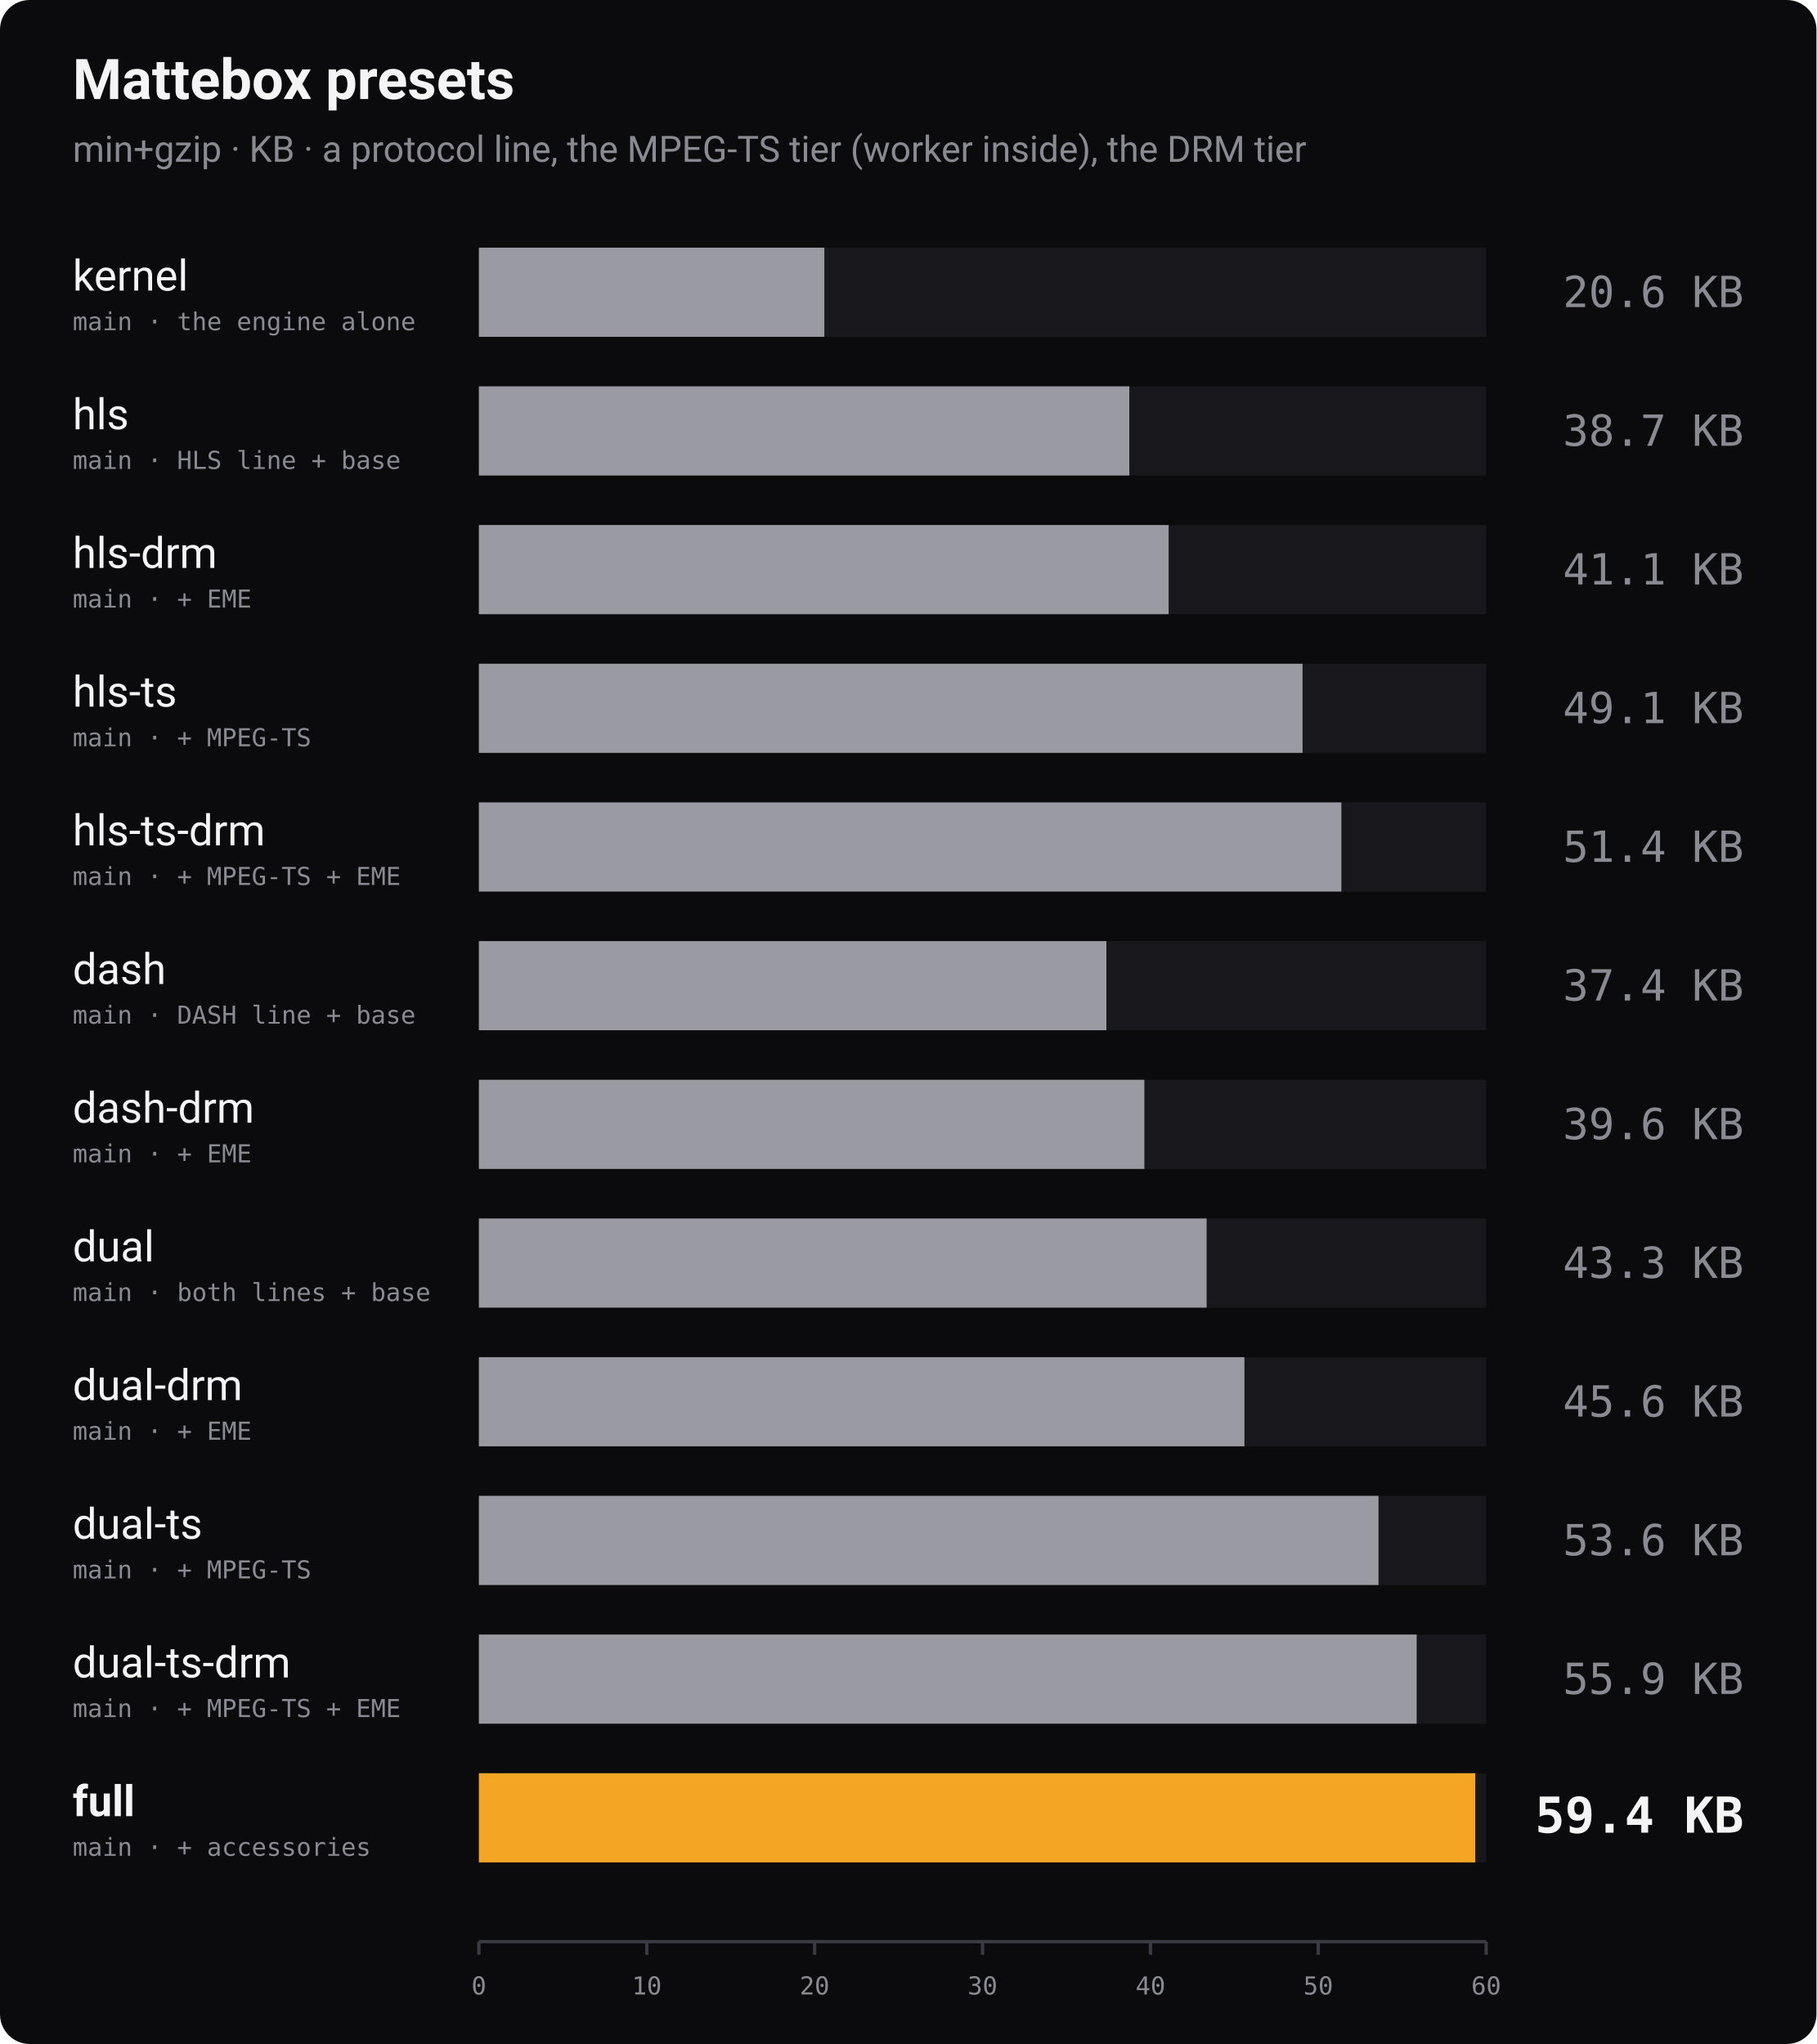
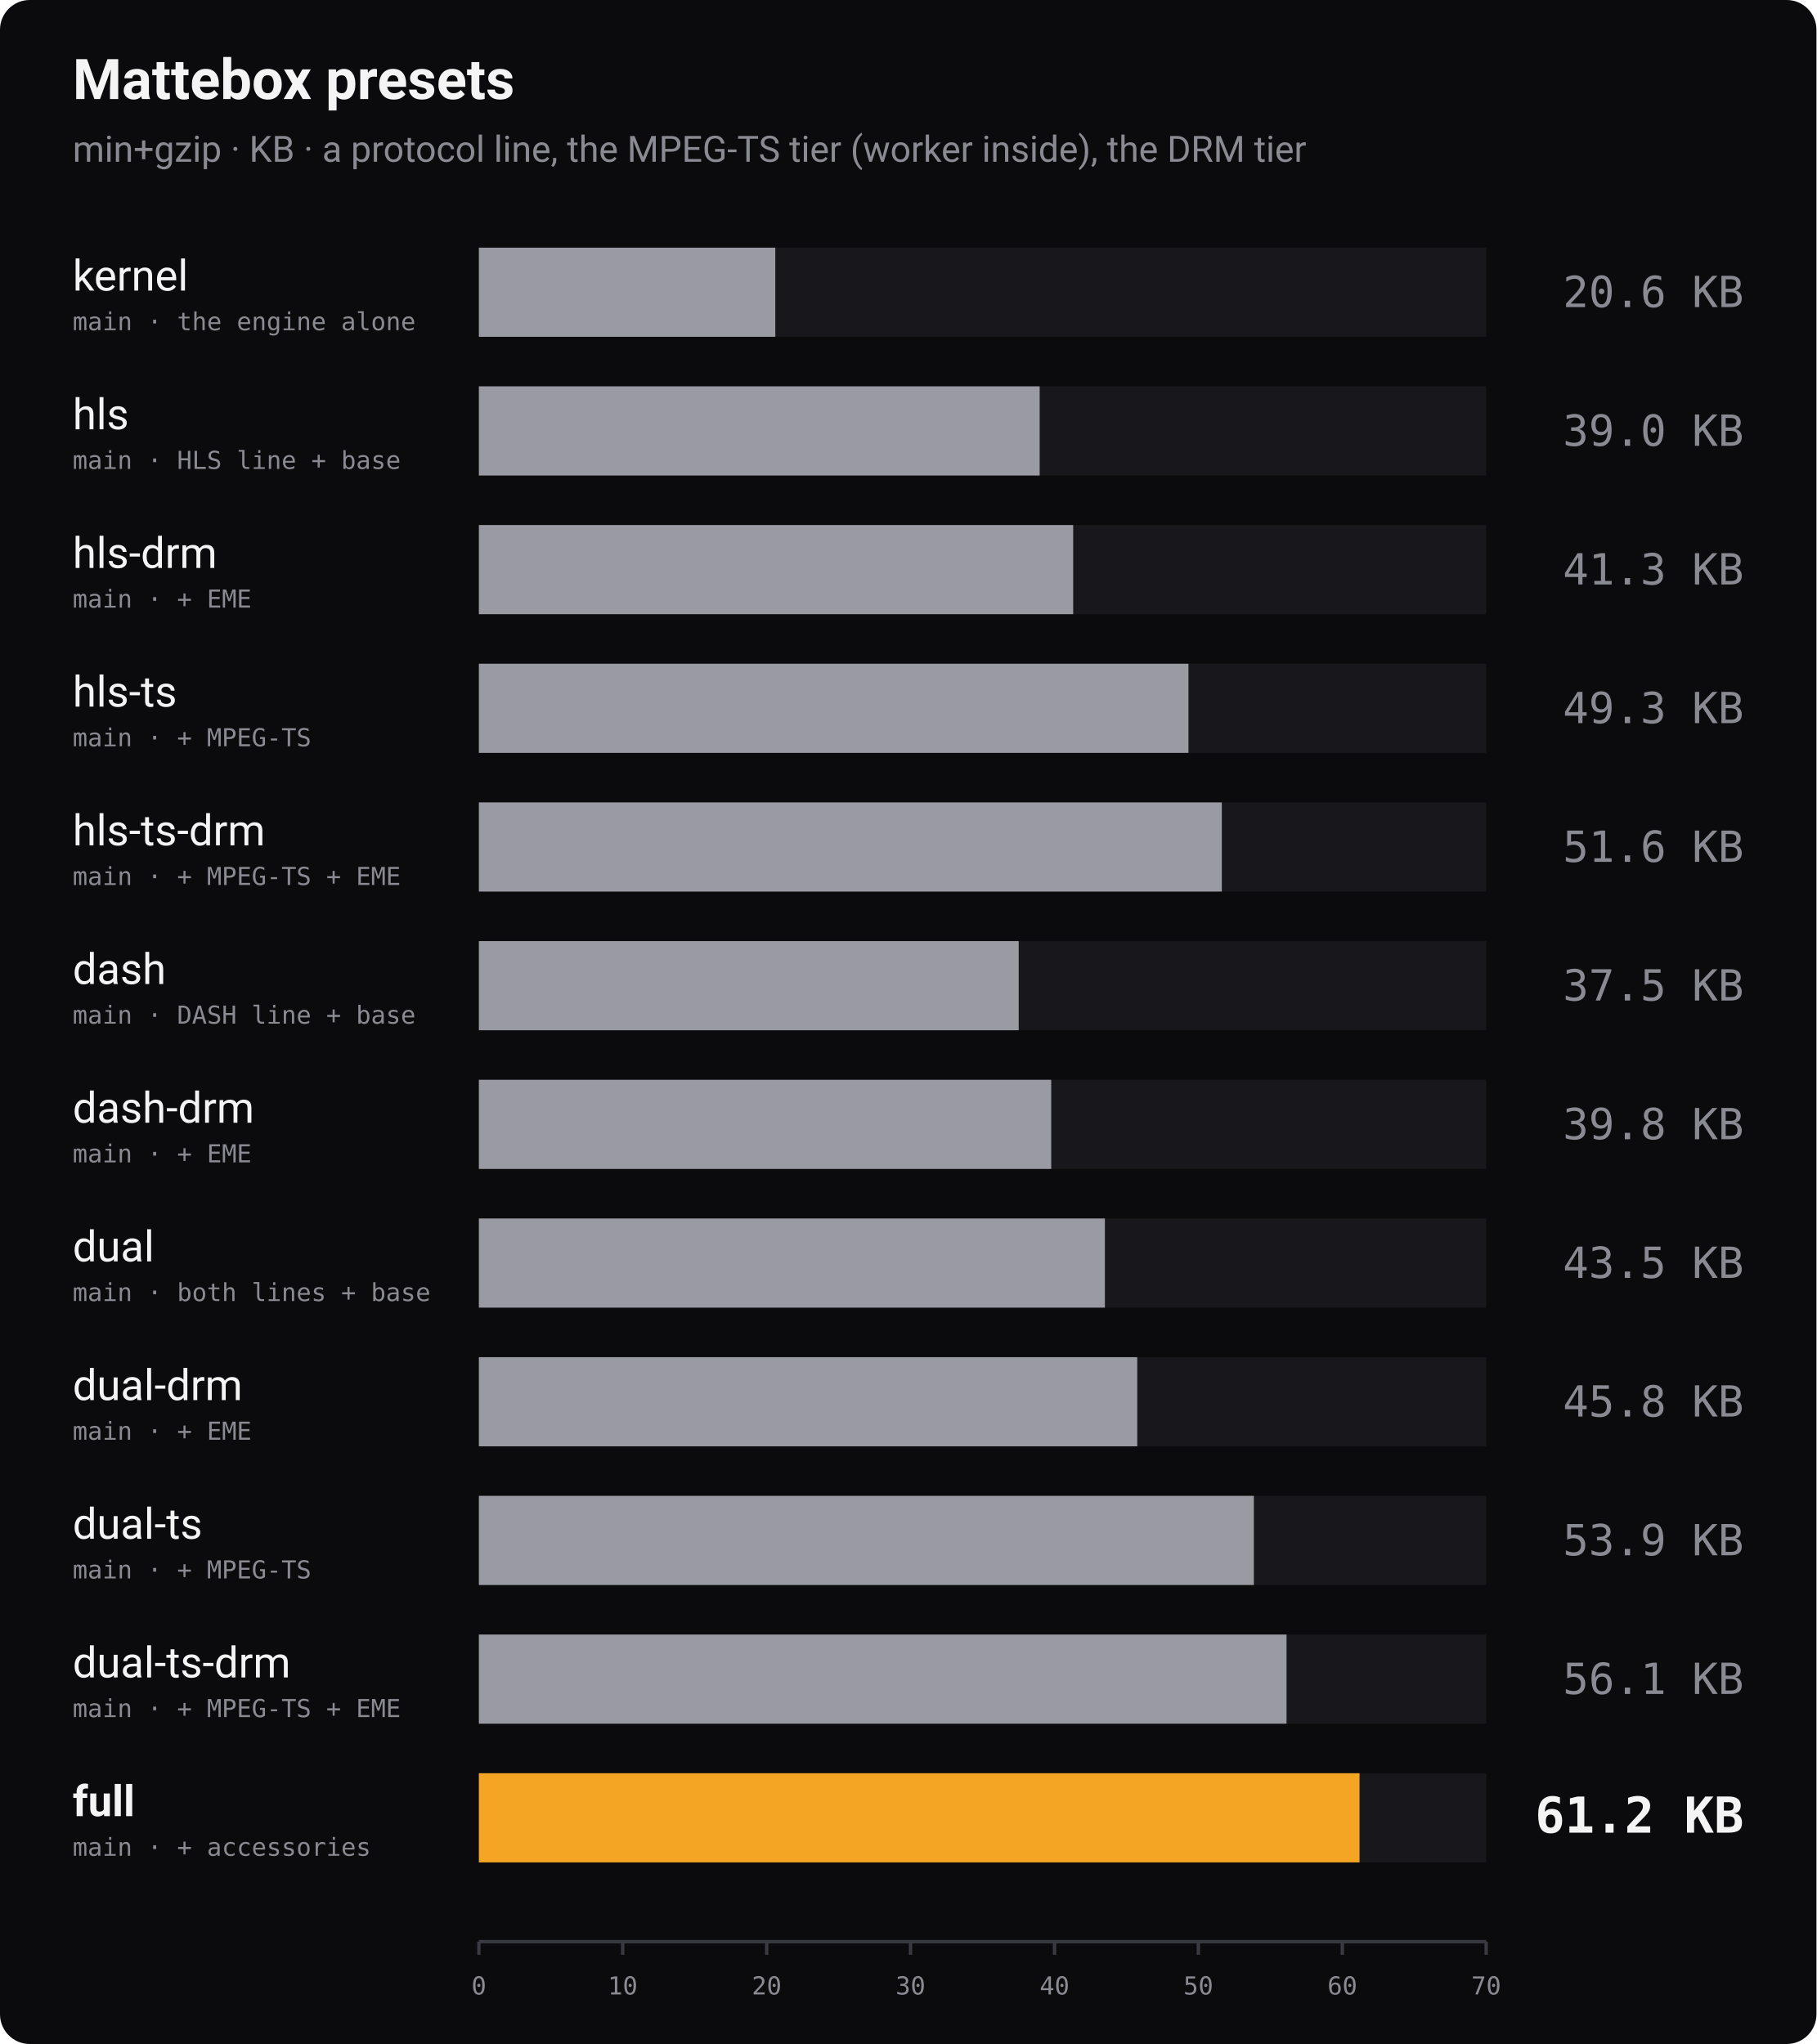
<svg xmlns="http://www.w3.org/2000/svg" width="1100" height="1238" viewBox="0 0 1100 1238" role="img" aria-label="Bundle size of every Mattebox preset, min+gzip">
  <rect width="1100" height="1238" rx="18" fill="#0b0b0d" />
  <text x="44" y="60" font-family="-apple-system, 'Segoe UI', Roboto, Helvetica, Arial, sans-serif" font-size="34" font-weight="700" fill="#f4f4f5">Mattebox presets</text>
  <text x="44" y="98" font-family="-apple-system, 'Segoe UI', Roboto, Helvetica, Arial, sans-serif" font-size="22" fill="#8a8a93">min+gzip · KB · a protocol line, the MPEG-TS tier (worker inside), the DRM tier</text>
  <text x="44" y="176" font-family="-apple-system, 'Segoe UI', Roboto, Helvetica, Arial, sans-serif" font-size="26" font-weight="400" fill="#f4f4f5">kernel</text>
  <text x="44" y="200" font-family="ui-monospace, 'SF Mono', Menlo, Consolas, monospace" font-size="15" fill="#8a8a93">main · the engine alone</text>
  <rect x="290" y="150" width="610" height="54" fill="#18181c" />
-   <rect x="290" y="150" width="209.2" height="54" fill="#9a9aa2" />
+   <rect x="290" y="150" width="179.5" height="54" fill="#9a9aa2" />
  <text x="1056" y="186" text-anchor="end" font-family="ui-monospace, 'SF Mono', Menlo, Consolas, monospace" font-size="26" font-weight="400" fill="#8a8a93">20.6 KB</text>
  <text x="44" y="260" font-family="-apple-system, 'Segoe UI', Roboto, Helvetica, Arial, sans-serif" font-size="26" font-weight="400" fill="#f4f4f5">hls</text>
  <text x="44" y="284" font-family="ui-monospace, 'SF Mono', Menlo, Consolas, monospace" font-size="15" fill="#8a8a93">main · HLS line + base</text>
  <rect x="290" y="234" width="610" height="54" fill="#18181c" />
-   <rect x="290" y="234" width="393.9" height="54" fill="#9a9aa2" />
-   <text x="1056" y="270" text-anchor="end" font-family="ui-monospace, 'SF Mono', Menlo, Consolas, monospace" font-size="26" font-weight="400" fill="#8a8a93">38.7 KB</text>
+   <rect x="290" y="234" width="339.6" height="54" fill="#9a9aa2" />
+   <text x="1056" y="270" text-anchor="end" font-family="ui-monospace, 'SF Mono', Menlo, Consolas, monospace" font-size="26" font-weight="400" fill="#8a8a93">39.0 KB</text>
  <text x="44" y="344" font-family="-apple-system, 'Segoe UI', Roboto, Helvetica, Arial, sans-serif" font-size="26" font-weight="400" fill="#f4f4f5">hls-drm</text>
  <text x="44" y="368" font-family="ui-monospace, 'SF Mono', Menlo, Consolas, monospace" font-size="15" fill="#8a8a93">main · + EME</text>
  <rect x="290" y="318" width="610" height="54" fill="#18181c" />
-   <rect x="290" y="318" width="417.7" height="54" fill="#9a9aa2" />
-   <text x="1056" y="354" text-anchor="end" font-family="ui-monospace, 'SF Mono', Menlo, Consolas, monospace" font-size="26" font-weight="400" fill="#8a8a93">41.1 KB</text>
+   <rect x="290" y="318" width="359.9" height="54" fill="#9a9aa2" />
+   <text x="1056" y="354" text-anchor="end" font-family="ui-monospace, 'SF Mono', Menlo, Consolas, monospace" font-size="26" font-weight="400" fill="#8a8a93">41.3 KB</text>
  <text x="44" y="428" font-family="-apple-system, 'Segoe UI', Roboto, Helvetica, Arial, sans-serif" font-size="26" font-weight="400" fill="#f4f4f5">hls-ts</text>
  <text x="44" y="452" font-family="ui-monospace, 'SF Mono', Menlo, Consolas, monospace" font-size="15" fill="#8a8a93">main · + MPEG-TS</text>
  <rect x="290" y="402" width="610" height="54" fill="#18181c" />
-   <rect x="290" y="402" width="498.8" height="54" fill="#9a9aa2" />
-   <text x="1056" y="438" text-anchor="end" font-family="ui-monospace, 'SF Mono', Menlo, Consolas, monospace" font-size="26" font-weight="400" fill="#8a8a93">49.1 KB</text>
+   <rect x="290" y="402" width="429.7" height="54" fill="#9a9aa2" />
+   <text x="1056" y="438" text-anchor="end" font-family="ui-monospace, 'SF Mono', Menlo, Consolas, monospace" font-size="26" font-weight="400" fill="#8a8a93">49.3 KB</text>
  <text x="44" y="512" font-family="-apple-system, 'Segoe UI', Roboto, Helvetica, Arial, sans-serif" font-size="26" font-weight="400" fill="#f4f4f5">hls-ts-drm</text>
  <text x="44" y="536" font-family="ui-monospace, 'SF Mono', Menlo, Consolas, monospace" font-size="15" fill="#8a8a93">main · + MPEG-TS + EME</text>
  <rect x="290" y="486" width="610" height="54" fill="#18181c" />
-   <rect x="290" y="486" width="522.3" height="54" fill="#9a9aa2" />
-   <text x="1056" y="522" text-anchor="end" font-family="ui-monospace, 'SF Mono', Menlo, Consolas, monospace" font-size="26" font-weight="400" fill="#8a8a93">51.4 KB</text>
+   <rect x="290" y="486" width="449.9" height="54" fill="#9a9aa2" />
+   <text x="1056" y="522" text-anchor="end" font-family="ui-monospace, 'SF Mono', Menlo, Consolas, monospace" font-size="26" font-weight="400" fill="#8a8a93">51.6 KB</text>
  <text x="44" y="596" font-family="-apple-system, 'Segoe UI', Roboto, Helvetica, Arial, sans-serif" font-size="26" font-weight="400" fill="#f4f4f5">dash</text>
  <text x="44" y="620" font-family="ui-monospace, 'SF Mono', Menlo, Consolas, monospace" font-size="15" fill="#8a8a93">main · DASH line + base</text>
  <rect x="290" y="570" width="610" height="54" fill="#18181c" />
-   <rect x="290" y="570" width="380.0" height="54" fill="#9a9aa2" />
-   <text x="1056" y="606" text-anchor="end" font-family="ui-monospace, 'SF Mono', Menlo, Consolas, monospace" font-size="26" font-weight="400" fill="#8a8a93">37.4 KB</text>
+   <rect x="290" y="570" width="326.9" height="54" fill="#9a9aa2" />
+   <text x="1056" y="606" text-anchor="end" font-family="ui-monospace, 'SF Mono', Menlo, Consolas, monospace" font-size="26" font-weight="400" fill="#8a8a93">37.5 KB</text>
  <text x="44" y="680" font-family="-apple-system, 'Segoe UI', Roboto, Helvetica, Arial, sans-serif" font-size="26" font-weight="400" fill="#f4f4f5">dash-drm</text>
  <text x="44" y="704" font-family="ui-monospace, 'SF Mono', Menlo, Consolas, monospace" font-size="15" fill="#8a8a93">main · + EME</text>
  <rect x="290" y="654" width="610" height="54" fill="#18181c" />
-   <rect x="290" y="654" width="403.0" height="54" fill="#9a9aa2" />
-   <text x="1056" y="690" text-anchor="end" font-family="ui-monospace, 'SF Mono', Menlo, Consolas, monospace" font-size="26" font-weight="400" fill="#8a8a93">39.6 KB</text>
+   <rect x="290" y="654" width="346.6" height="54" fill="#9a9aa2" />
+   <text x="1056" y="690" text-anchor="end" font-family="ui-monospace, 'SF Mono', Menlo, Consolas, monospace" font-size="26" font-weight="400" fill="#8a8a93">39.8 KB</text>
  <text x="44" y="764" font-family="-apple-system, 'Segoe UI', Roboto, Helvetica, Arial, sans-serif" font-size="26" font-weight="400" fill="#f4f4f5">dual</text>
  <text x="44" y="788" font-family="ui-monospace, 'SF Mono', Menlo, Consolas, monospace" font-size="15" fill="#8a8a93">main · both lines + base</text>
  <rect x="290" y="738" width="610" height="54" fill="#18181c" />
-   <rect x="290" y="738" width="440.7" height="54" fill="#9a9aa2" />
-   <text x="1056" y="774" text-anchor="end" font-family="ui-monospace, 'SF Mono', Menlo, Consolas, monospace" font-size="26" font-weight="400" fill="#8a8a93">43.3 KB</text>
+   <rect x="290" y="738" width="379.1" height="54" fill="#9a9aa2" />
+   <text x="1056" y="774" text-anchor="end" font-family="ui-monospace, 'SF Mono', Menlo, Consolas, monospace" font-size="26" font-weight="400" fill="#8a8a93">43.5 KB</text>
  <text x="44" y="848" font-family="-apple-system, 'Segoe UI', Roboto, Helvetica, Arial, sans-serif" font-size="26" font-weight="400" fill="#f4f4f5">dual-drm</text>
  <text x="44" y="872" font-family="ui-monospace, 'SF Mono', Menlo, Consolas, monospace" font-size="15" fill="#8a8a93">main · + EME</text>
  <rect x="290" y="822" width="610" height="54" fill="#18181c" />
-   <rect x="290" y="822" width="463.6" height="54" fill="#9a9aa2" />
-   <text x="1056" y="858" text-anchor="end" font-family="ui-monospace, 'SF Mono', Menlo, Consolas, monospace" font-size="26" font-weight="400" fill="#8a8a93">45.6 KB</text>
+   <rect x="290" y="822" width="398.7" height="54" fill="#9a9aa2" />
+   <text x="1056" y="858" text-anchor="end" font-family="ui-monospace, 'SF Mono', Menlo, Consolas, monospace" font-size="26" font-weight="400" fill="#8a8a93">45.8 KB</text>
  <text x="44" y="932" font-family="-apple-system, 'Segoe UI', Roboto, Helvetica, Arial, sans-serif" font-size="26" font-weight="400" fill="#f4f4f5">dual-ts</text>
  <text x="44" y="956" font-family="ui-monospace, 'SF Mono', Menlo, Consolas, monospace" font-size="15" fill="#8a8a93">main · + MPEG-TS</text>
  <rect x="290" y="906" width="610" height="54" fill="#18181c" />
-   <rect x="290" y="906" width="544.8" height="54" fill="#9a9aa2" />
-   <text x="1056" y="942" text-anchor="end" font-family="ui-monospace, 'SF Mono', Menlo, Consolas, monospace" font-size="26" font-weight="400" fill="#8a8a93">53.6 KB</text>
+   <rect x="290" y="906" width="469.3" height="54" fill="#9a9aa2" />
+   <text x="1056" y="942" text-anchor="end" font-family="ui-monospace, 'SF Mono', Menlo, Consolas, monospace" font-size="26" font-weight="400" fill="#8a8a93">53.9 KB</text>
  <text x="44" y="1016" font-family="-apple-system, 'Segoe UI', Roboto, Helvetica, Arial, sans-serif" font-size="26" font-weight="400" fill="#f4f4f5">dual-ts-drm</text>
  <text x="44" y="1040" font-family="ui-monospace, 'SF Mono', Menlo, Consolas, monospace" font-size="15" fill="#8a8a93">main · + MPEG-TS + EME</text>
  <rect x="290" y="990" width="610" height="54" fill="#18181c" />
-   <rect x="290" y="990" width="567.9" height="54" fill="#9a9aa2" />
-   <text x="1056" y="1026" text-anchor="end" font-family="ui-monospace, 'SF Mono', Menlo, Consolas, monospace" font-size="26" font-weight="400" fill="#8a8a93">55.9 KB</text>
+   <rect x="290" y="990" width="489.1" height="54" fill="#9a9aa2" />
+   <text x="1056" y="1026" text-anchor="end" font-family="ui-monospace, 'SF Mono', Menlo, Consolas, monospace" font-size="26" font-weight="400" fill="#8a8a93">56.1 KB</text>
  <text x="44" y="1100" font-family="-apple-system, 'Segoe UI', Roboto, Helvetica, Arial, sans-serif" font-size="26" font-weight="700" fill="#f4f4f5">full</text>
  <text x="44" y="1124" font-family="ui-monospace, 'SF Mono', Menlo, Consolas, monospace" font-size="15" fill="#8a8a93">main · + accessories</text>
  <rect x="290" y="1074" width="610" height="54" fill="#18181c" />
-   <rect x="290" y="1074" width="603.4" height="54" fill="#f5a524" />
-   <text x="1056" y="1110" text-anchor="end" font-family="ui-monospace, 'SF Mono', Menlo, Consolas, monospace" font-size="30" font-weight="700" fill="#f4f4f5">59.4 KB</text>
+   <rect x="290" y="1074" width="533.3" height="54" fill="#f5a524" />
+   <text x="1056" y="1110" text-anchor="end" font-family="ui-monospace, 'SF Mono', Menlo, Consolas, monospace" font-size="30" font-weight="700" fill="#f4f4f5">61.2 KB</text>
  <line x1="290" y1="1176" x2="900" y2="1176" stroke="#3a3a42" stroke-width="2" />
  <line x1="290.0" y1="1176" x2="290.0" y2="1184" stroke="#3a3a42" stroke-width="2" />
  <text x="290.0" y="1208" text-anchor="middle" font-family="ui-monospace, 'SF Mono', Menlo, Consolas, monospace" font-size="15" fill="#8a8a93">0</text>
-   <line x1="391.7" y1="1176" x2="391.7" y2="1184" stroke="#3a3a42" stroke-width="2" />
-   <text x="391.7" y="1208" text-anchor="middle" font-family="ui-monospace, 'SF Mono', Menlo, Consolas, monospace" font-size="15" fill="#8a8a93">10</text>
-   <line x1="493.3" y1="1176" x2="493.3" y2="1184" stroke="#3a3a42" stroke-width="2" />
-   <text x="493.3" y="1208" text-anchor="middle" font-family="ui-monospace, 'SF Mono', Menlo, Consolas, monospace" font-size="15" fill="#8a8a93">20</text>
-   <line x1="595.0" y1="1176" x2="595.0" y2="1184" stroke="#3a3a42" stroke-width="2" />
-   <text x="595.0" y="1208" text-anchor="middle" font-family="ui-monospace, 'SF Mono', Menlo, Consolas, monospace" font-size="15" fill="#8a8a93">30</text>
-   <line x1="696.7" y1="1176" x2="696.7" y2="1184" stroke="#3a3a42" stroke-width="2" />
-   <text x="696.7" y="1208" text-anchor="middle" font-family="ui-monospace, 'SF Mono', Menlo, Consolas, monospace" font-size="15" fill="#8a8a93">40</text>
-   <line x1="798.3" y1="1176" x2="798.3" y2="1184" stroke="#3a3a42" stroke-width="2" />
-   <text x="798.3" y="1208" text-anchor="middle" font-family="ui-monospace, 'SF Mono', Menlo, Consolas, monospace" font-size="15" fill="#8a8a93">50</text>
+   <line x1="377.1" y1="1176" x2="377.1" y2="1184" stroke="#3a3a42" stroke-width="2" />
+   <text x="377.1" y="1208" text-anchor="middle" font-family="ui-monospace, 'SF Mono', Menlo, Consolas, monospace" font-size="15" fill="#8a8a93">10</text>
+   <line x1="464.3" y1="1176" x2="464.3" y2="1184" stroke="#3a3a42" stroke-width="2" />
+   <text x="464.3" y="1208" text-anchor="middle" font-family="ui-monospace, 'SF Mono', Menlo, Consolas, monospace" font-size="15" fill="#8a8a93">20</text>
+   <line x1="551.4" y1="1176" x2="551.4" y2="1184" stroke="#3a3a42" stroke-width="2" />
+   <text x="551.4" y="1208" text-anchor="middle" font-family="ui-monospace, 'SF Mono', Menlo, Consolas, monospace" font-size="15" fill="#8a8a93">30</text>
+   <line x1="638.6" y1="1176" x2="638.6" y2="1184" stroke="#3a3a42" stroke-width="2" />
+   <text x="638.6" y="1208" text-anchor="middle" font-family="ui-monospace, 'SF Mono', Menlo, Consolas, monospace" font-size="15" fill="#8a8a93">40</text>
+   <line x1="725.7" y1="1176" x2="725.7" y2="1184" stroke="#3a3a42" stroke-width="2" />
+   <text x="725.7" y="1208" text-anchor="middle" font-family="ui-monospace, 'SF Mono', Menlo, Consolas, monospace" font-size="15" fill="#8a8a93">50</text>
+   <line x1="812.9" y1="1176" x2="812.9" y2="1184" stroke="#3a3a42" stroke-width="2" />
+   <text x="812.9" y="1208" text-anchor="middle" font-family="ui-monospace, 'SF Mono', Menlo, Consolas, monospace" font-size="15" fill="#8a8a93">60</text>
  <line x1="900.0" y1="1176" x2="900.0" y2="1184" stroke="#3a3a42" stroke-width="2" />
-   <text x="900.0" y="1208" text-anchor="middle" font-family="ui-monospace, 'SF Mono', Menlo, Consolas, monospace" font-size="15" fill="#8a8a93">60</text>
+   <text x="900.0" y="1208" text-anchor="middle" font-family="ui-monospace, 'SF Mono', Menlo, Consolas, monospace" font-size="15" fill="#8a8a93">70</text>
</svg>
